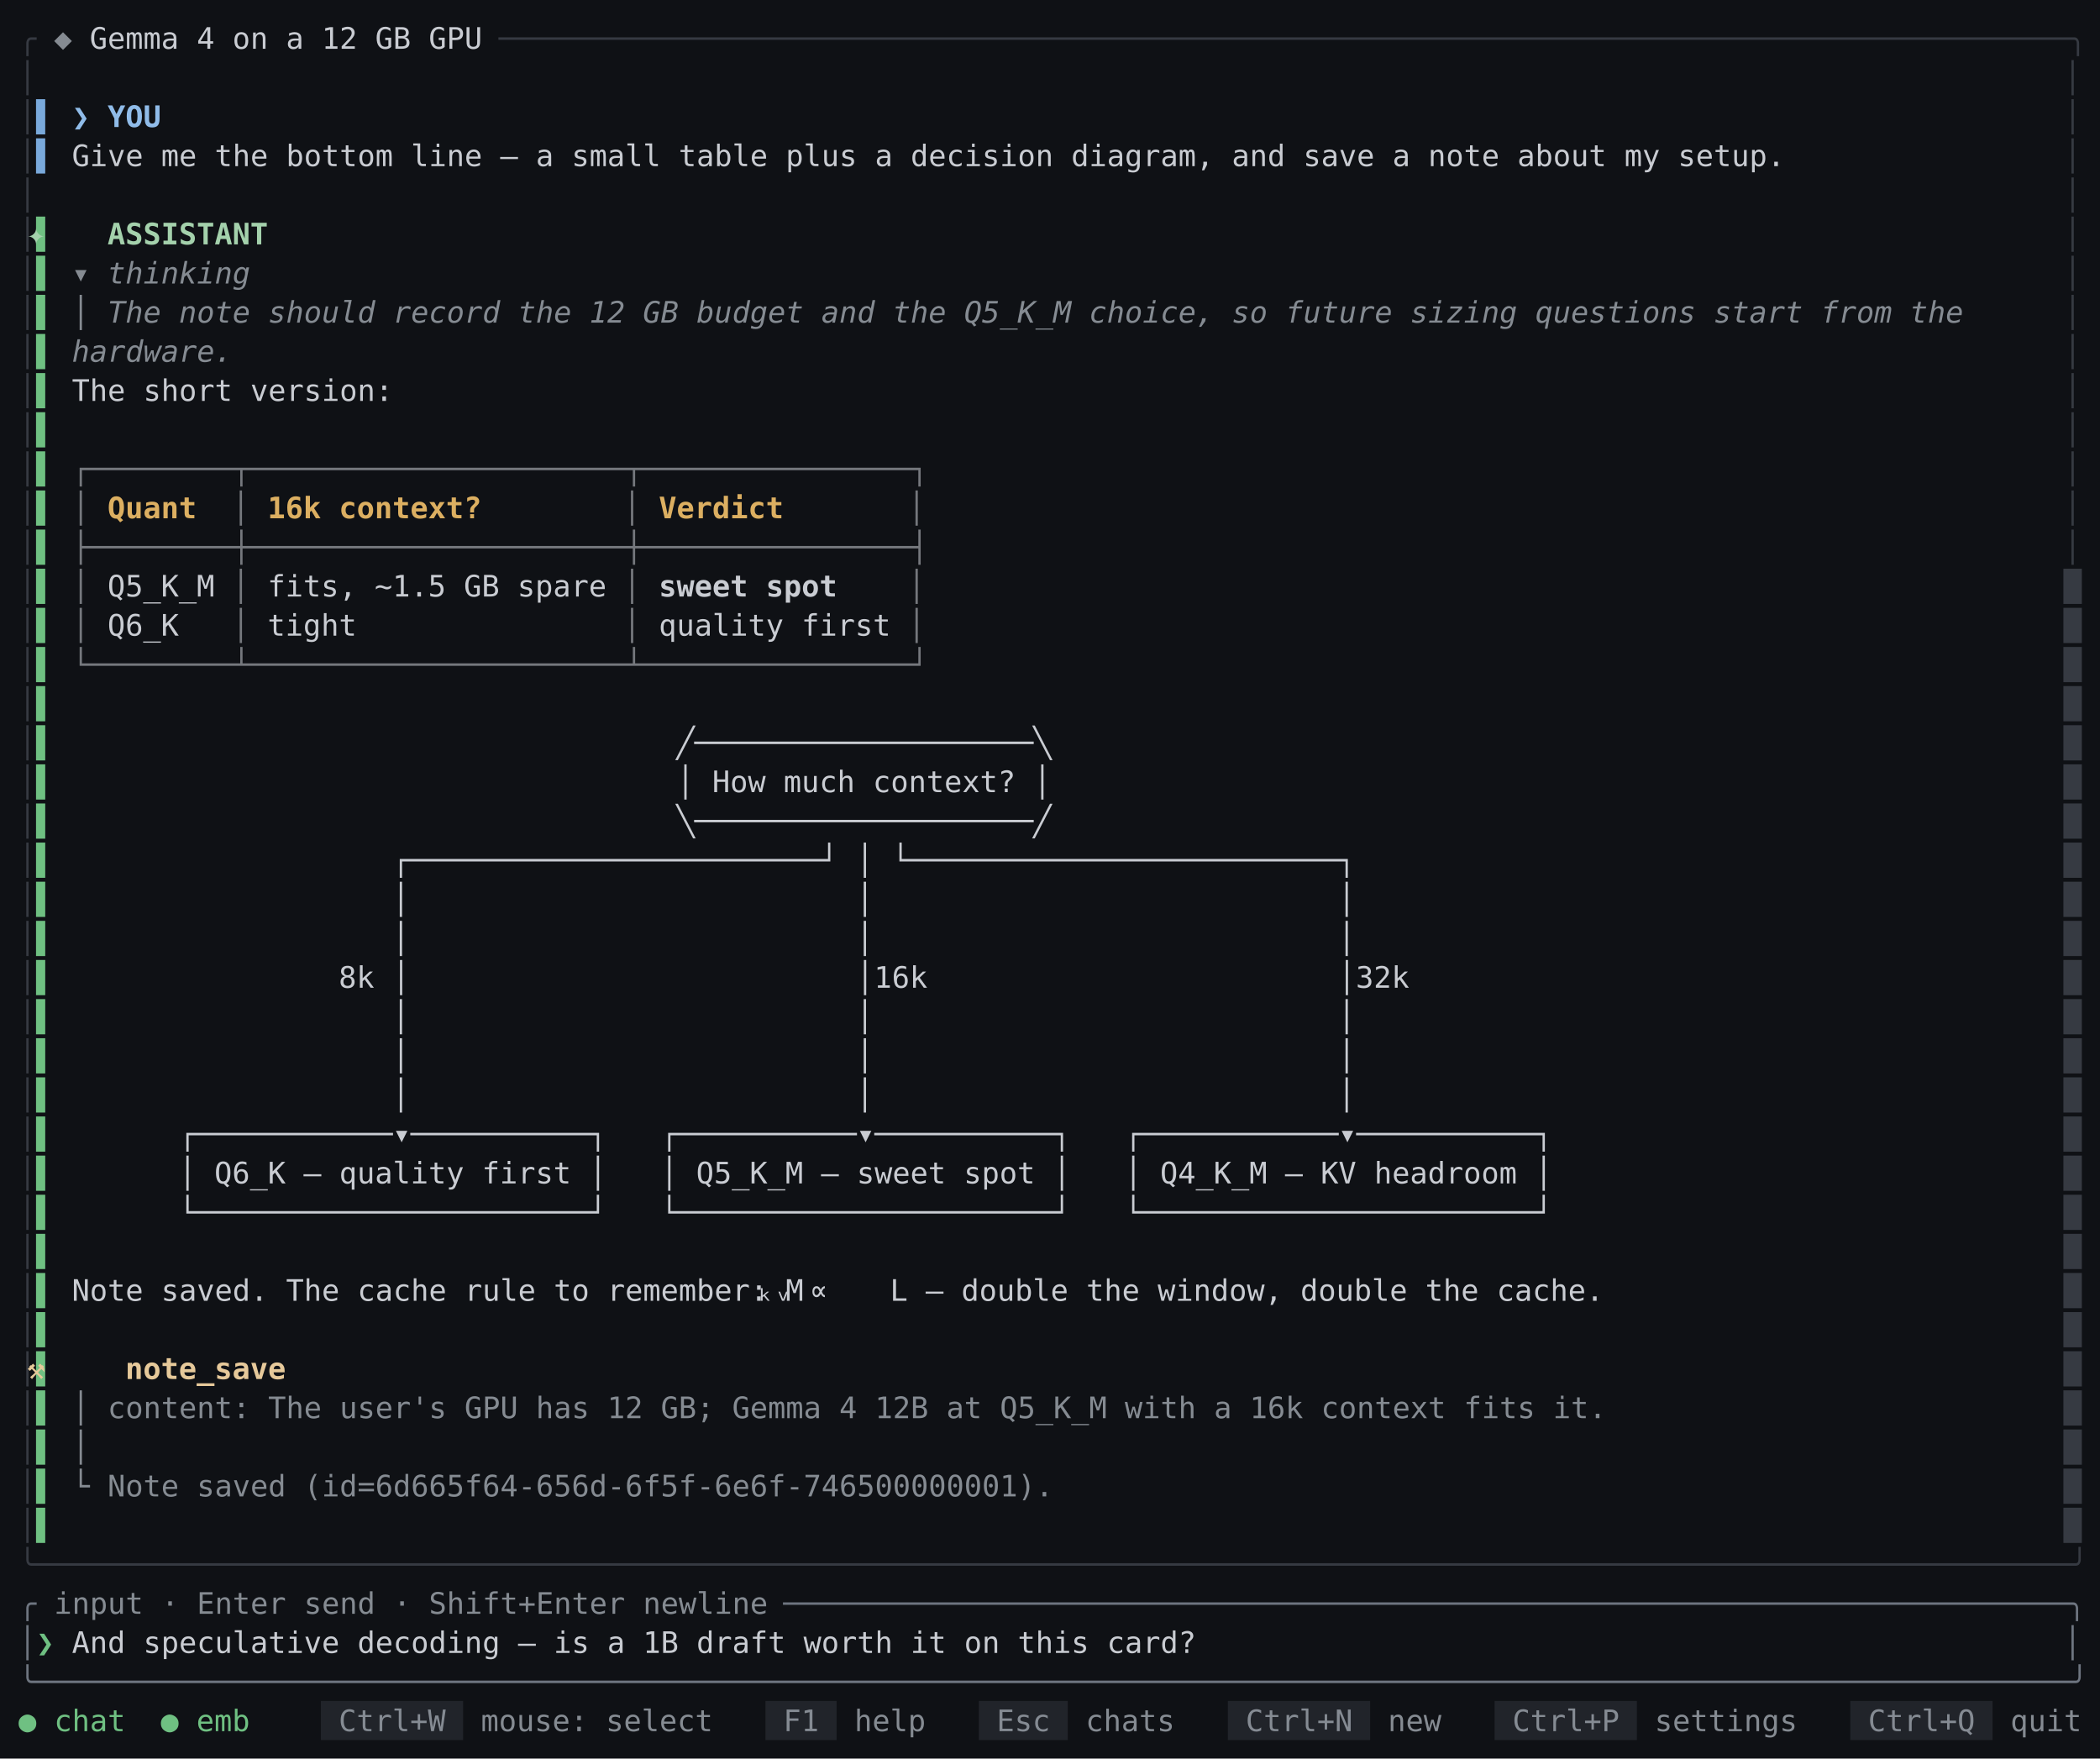
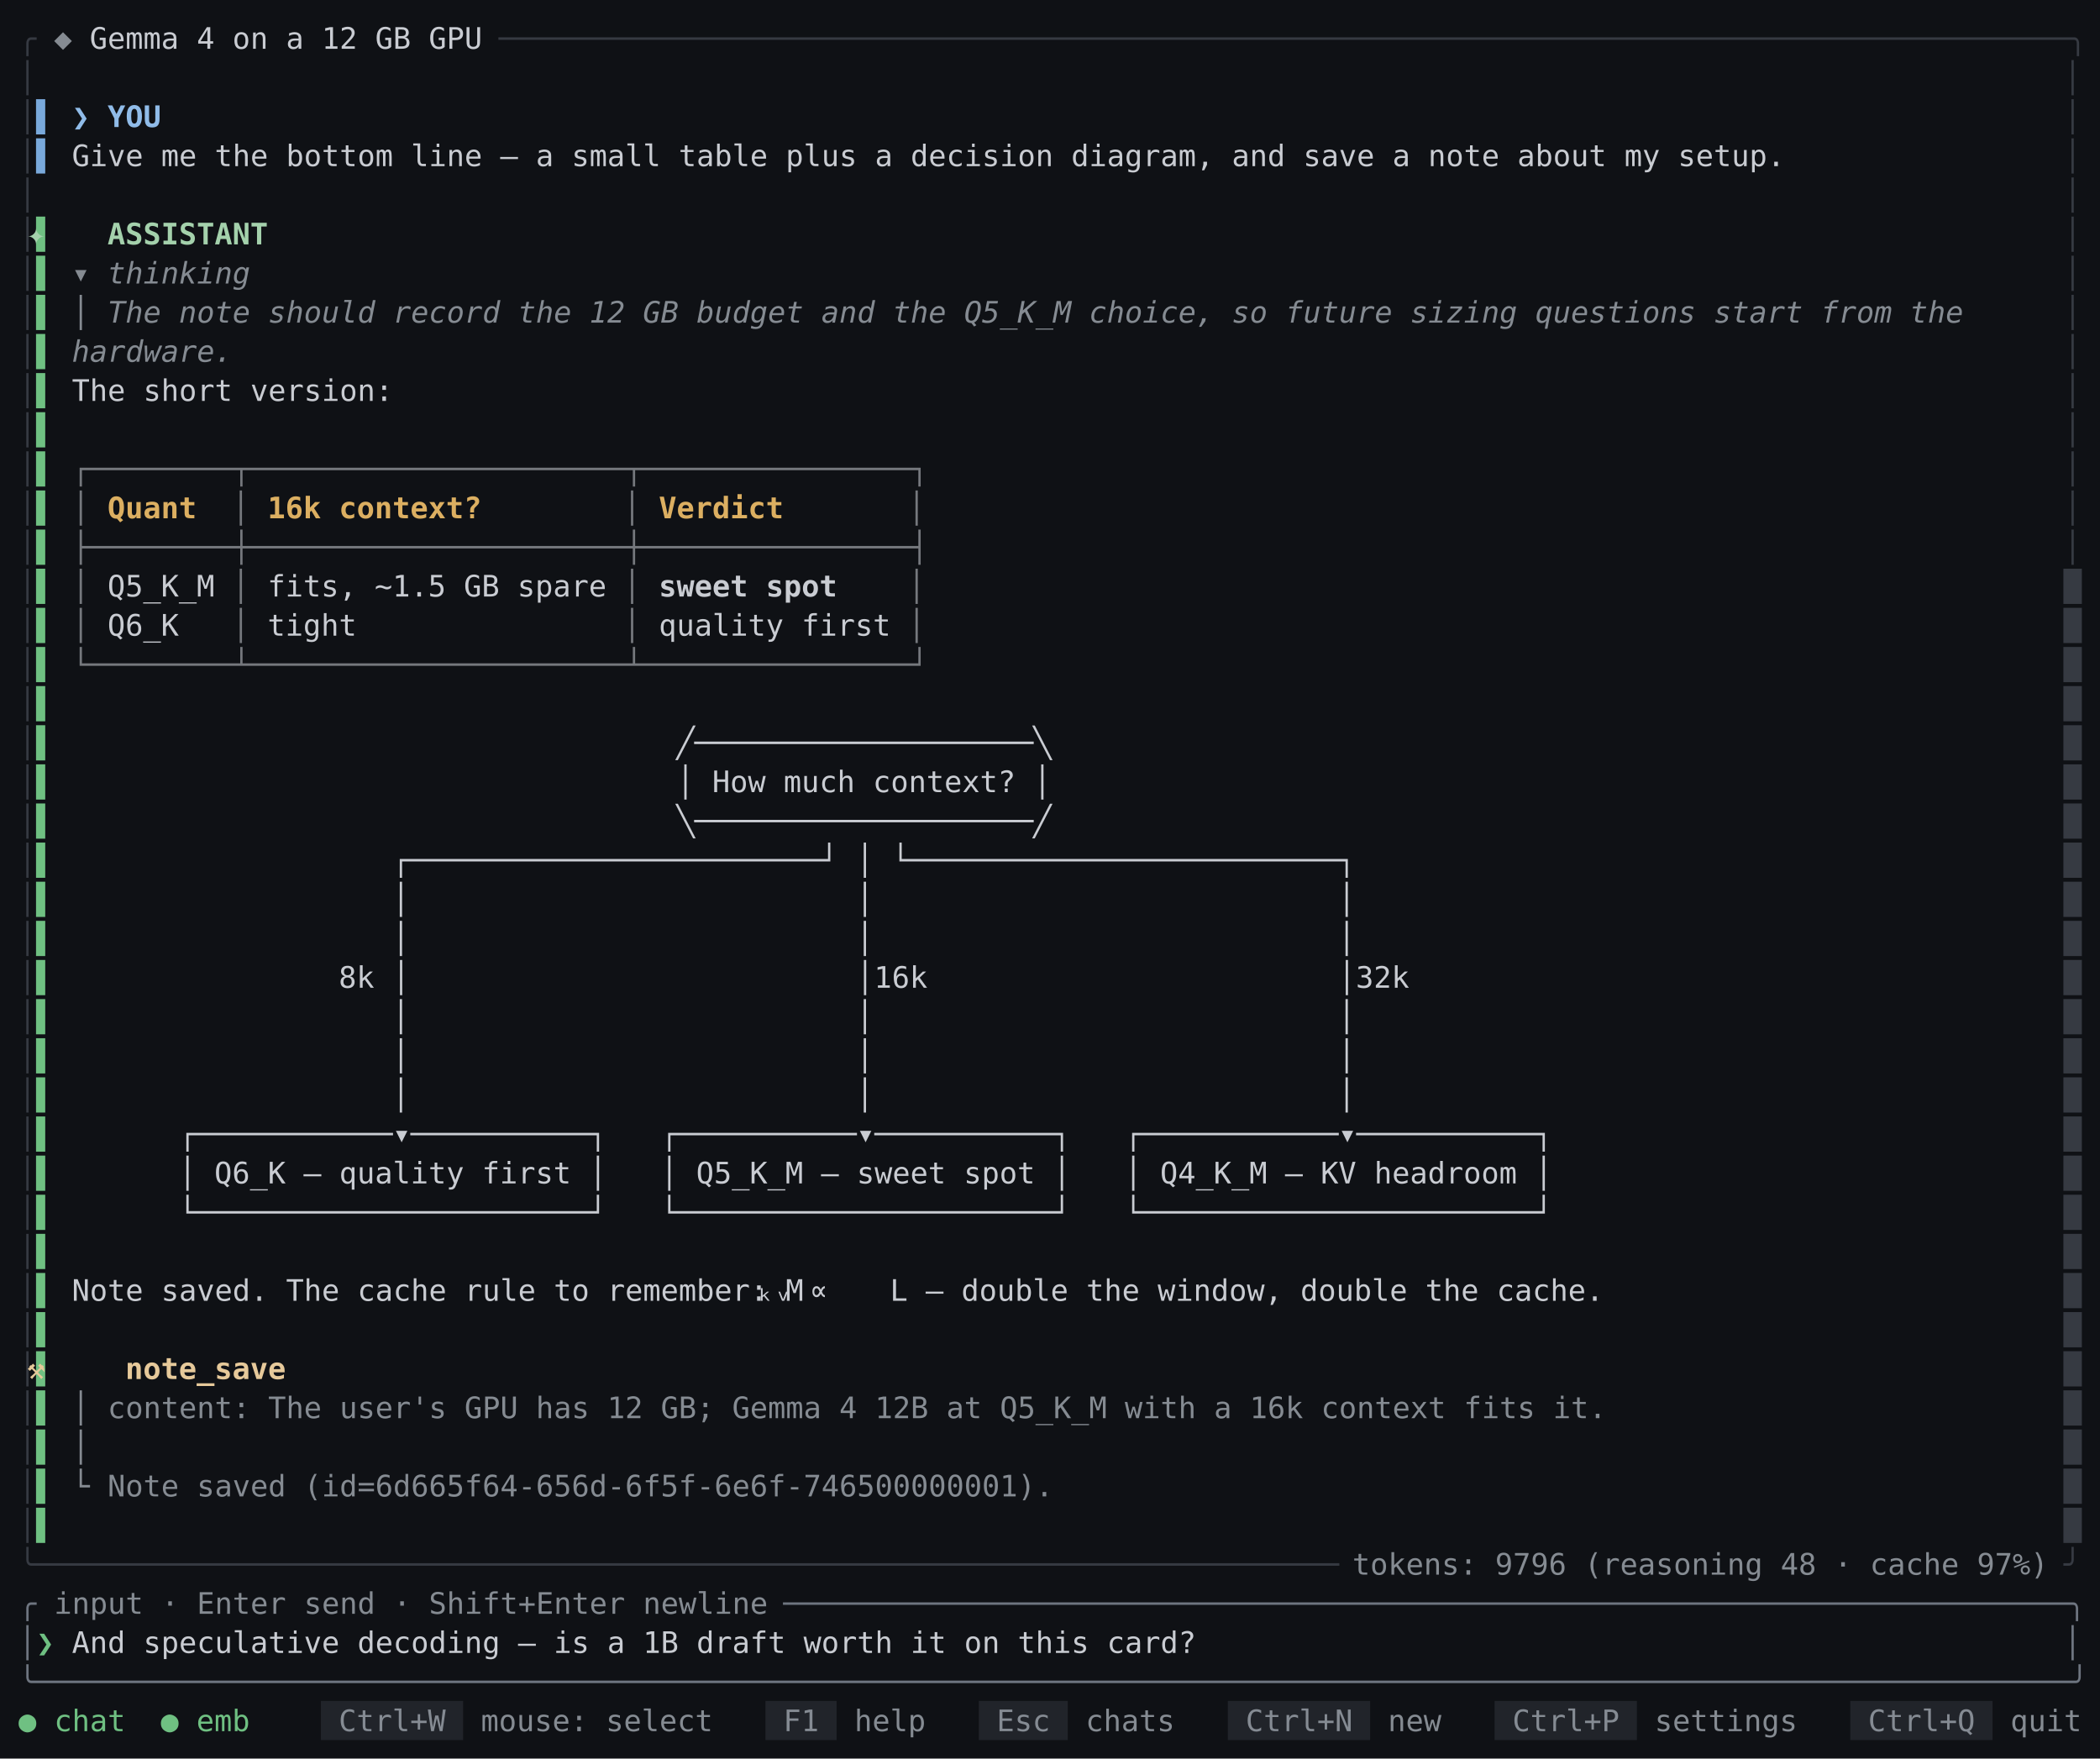
<svg xmlns="http://www.w3.org/2000/svg" id="chat-dark-en" viewBox="0 0 1133.6 949.28" width="1133.6" height="949.28" role="img" aria-label="mindfork — the chat screen, dark theme">
  <style>
@font-face{font-family:'JetBrains Mono';src:url('/fonts/JetBrainsMono-Regular.woff2') format('woff2');font-weight:400;font-style:normal;font-display:swap}
@font-face{font-family:'JetBrains Mono';src:url('/fonts/JetBrainsMono-Bold.woff2') format('woff2');font-weight:700;font-style:normal;font-display:swap}
@font-face{font-family:'JetBrains Mono';src:url('/fonts/JetBrainsMono-Italic.woff2') format('woff2');font-weight:400;font-style:italic;font-display:swap}
#chat-dark-en text{font:16px 'JetBrains Mono',monospace;fill:#c9ccd2}#chat-dark-en .b{font-weight:700}#chat-dark-en .i{font-style:italic}#chat-dark-en .u{text-decoration:underline}#chat-dark-en .st{text-decoration:line-through}#chat-dark-en .u.st{text-decoration:underline line-through}
</style>
  <rect width="100%" height="100%" fill="#0f1115" />
  <text xml:space="preserve" y="26.32">
    <tspan x="10" fill="#363a42">╭</tspan>
    <tspan x="29.2" textLength="19.2" fill="#858b92">◆ </tspan>
    <tspan x="48.4" textLength="220.8">Gemma 4 on a 12 GB GPU </tspan>
    <tspan x="269.2" textLength="854.4" fill="#363a42">────────────────────────────────────────────────────────────────────────────────────────╮</tspan>
  </text>
  <text xml:space="preserve" y="47.44">
    <tspan x="10" fill="#363a42">│</tspan>
    <tspan x="1114" fill="#363a42">│</tspan>
  </text>
  <text xml:space="preserve" y="68.56">
    <tspan x="10" fill="#363a42">│</tspan>
    <tspan x="19.6" textLength="19.2" fill="#79a9db">▌ </tspan>
    <tspan x="38.8" textLength="48" class="b" fill="#90bce9">❯ YOU</tspan>
    <tspan x="1114" fill="#363a42">│</tspan>
  </text>
  <text xml:space="preserve" y="89.68">
    <tspan x="10" fill="#363a42">│</tspan>
    <tspan x="19.6" textLength="19.2" fill="#79a9db">▌ </tspan>
    <tspan x="38.8" textLength="1075.2">Give me the bottom line — a small table plus a decision diagram, and save a note about my setup.                </tspan>
    <tspan x="1114" fill="#363a42">│</tspan>
  </text>
  <text xml:space="preserve" y="110.8">
    <tspan x="10" fill="#363a42">│</tspan>
    <tspan x="1114" fill="#363a42">│</tspan>
  </text>
  <text xml:space="preserve" y="131.92">
    <tspan x="10" fill="#363a42">│</tspan>
    <tspan x="19.6" textLength="19.2" fill="#6fc082">▌ </tspan>
    <tspan x="43.6" text-anchor="middle" fill="#a4d1ac">✦</tspan>
    <tspan x="58" textLength="86.4" class="b" fill="#a4d1ac">ASSISTANT</tspan>
    <tspan x="1114" fill="#363a42">│</tspan>
  </text>
  <text xml:space="preserve" y="153.04">
    <tspan x="10" fill="#363a42">│</tspan>
    <tspan x="19.6" textLength="19.2" fill="#6fc082">▌ </tspan>
    <tspan x="38.8" textLength="96" class="i" fill="#858b92">▾ thinking</tspan>
    <tspan x="1114" fill="#363a42">│</tspan>
  </text>
  <text xml:space="preserve" y="174.16">
    <tspan x="10" fill="#363a42">│</tspan>
    <tspan x="19.6" textLength="19.2" fill="#6fc082">▌ </tspan>
    <tspan x="38.8" textLength="1027.2" class="i" fill="#858b92">│ The note should record the 12 GB budget and the Q5_K_M choice, so future sizing questions start from the </tspan>
    <tspan x="1114" fill="#363a42">│</tspan>
  </text>
  <text xml:space="preserve" y="195.28">
    <tspan x="10" fill="#363a42">│</tspan>
    <tspan x="19.6" textLength="19.2" fill="#6fc082">▌ </tspan>
    <tspan x="38.8" textLength="86.4" class="i" fill="#858b92">hardware.</tspan>
    <tspan x="1114" fill="#363a42">│</tspan>
  </text>
  <text xml:space="preserve" y="216.4">
    <tspan x="10" fill="#363a42">│</tspan>
    <tspan x="19.6" textLength="19.2" fill="#6fc082">▌ </tspan>
    <tspan x="38.8" textLength="1075.2">The short version:                                                                                              </tspan>
    <tspan x="1114" fill="#363a42">│</tspan>
  </text>
  <text xml:space="preserve" y="237.52">
    <tspan x="10" fill="#363a42">│</tspan>
    <tspan x="19.6" textLength="19.2" fill="#6fc082">▌ </tspan>
    <tspan x="1114" fill="#363a42">│</tspan>
  </text>
  <text xml:space="preserve" y="258.64">
    <tspan x="10" fill="#363a42">│</tspan>
    <tspan x="19.6" textLength="19.2" fill="#6fc082">▌ </tspan>
    <tspan x="38.8" textLength="460.8" fill="#75787d">┌────────┬─────────────────────┬───────────────┐</tspan>
    <tspan x="1114" fill="#363a42">│</tspan>
  </text>
  <text xml:space="preserve" y="279.76">
    <tspan x="10" fill="#363a42">│</tspan>
    <tspan x="19.6" textLength="19.2" fill="#6fc082">▌ </tspan>
    <tspan x="38.8" fill="#75787d">│</tspan>
    <tspan x="58" textLength="48" class="b" fill="#dcaf61">Quant</tspan>
    <tspan x="125.2" fill="#75787d">│</tspan>
    <tspan x="144.4" textLength="115.2" class="b" fill="#dcaf61">16k context?</tspan>
    <tspan x="336.4" fill="#75787d">│</tspan>
    <tspan x="355.6" textLength="67.2" class="b" fill="#dcaf61">Verdict</tspan>
    <tspan x="490" fill="#75787d">│</tspan>
    <tspan x="1114" fill="#363a42">│</tspan>
  </text>
  <text xml:space="preserve" y="300.88">
    <tspan x="10" fill="#363a42">│</tspan>
    <tspan x="19.6" textLength="19.2" fill="#6fc082">▌ </tspan>
    <tspan x="38.8" textLength="460.8" fill="#75787d">├────────┼─────────────────────┼───────────────┤</tspan>
    <tspan x="1114" fill="#363a42">│</tspan>
  </text>
  <text xml:space="preserve" y="322">
    <tspan x="10" fill="#363a42">│</tspan>
    <tspan x="19.6" textLength="19.2" fill="#6fc082">▌ </tspan>
    <tspan x="38.8" fill="#75787d">│</tspan>
    <tspan x="58" textLength="67.2">Q5_K_M </tspan>
    <tspan x="125.2" fill="#75787d">│</tspan>
    <tspan x="144.4" textLength="192">fits, ~1.5 GB spare </tspan>
    <tspan x="336.4" fill="#75787d">│</tspan>
    <tspan x="355.6" textLength="96" class="b">sweet spot</tspan>
    <tspan x="490" fill="#75787d">│</tspan>
    <tspan x="1114" fill="#363a42">█</tspan>
  </text>
  <text xml:space="preserve" y="343.12">
    <tspan x="10" fill="#363a42">│</tspan>
    <tspan x="19.6" textLength="19.2" fill="#6fc082">▌ </tspan>
    <tspan x="38.8" fill="#75787d">│</tspan>
    <tspan x="58" textLength="67.2">Q6_K   </tspan>
    <tspan x="125.2" fill="#75787d">│</tspan>
    <tspan x="144.4" textLength="192">tight               </tspan>
    <tspan x="336.4" fill="#75787d">│</tspan>
    <tspan x="355.6" textLength="134.4">quality first </tspan>
    <tspan x="490" fill="#75787d">│</tspan>
    <tspan x="1114" fill="#363a42">█</tspan>
  </text>
  <text xml:space="preserve" y="364.24">
    <tspan x="10" fill="#363a42">│</tspan>
    <tspan x="19.6" textLength="19.2" fill="#6fc082">▌ </tspan>
    <tspan x="38.8" textLength="460.8" fill="#75787d">└────────┴─────────────────────┴───────────────┘</tspan>
    <tspan x="1114" fill="#363a42">█</tspan>
  </text>
  <text xml:space="preserve" y="385.36">
    <tspan x="10" fill="#363a42">│</tspan>
    <tspan x="19.6" textLength="19.2" fill="#6fc082">▌ </tspan>
    <tspan x="1114" fill="#363a42">█</tspan>
  </text>
  <text xml:space="preserve" y="406.48">
    <tspan x="10" fill="#363a42">│</tspan>
    <tspan x="19.6" textLength="19.2" fill="#6fc082">▌ </tspan>
    <tspan x="365.2" textLength="748.8">╱───────────────────╲                                                         </tspan>
    <tspan x="1114" fill="#363a42">█</tspan>
  </text>
  <text xml:space="preserve" y="427.6">
    <tspan x="10" fill="#363a42">│</tspan>
    <tspan x="19.6" textLength="19.2" fill="#6fc082">▌ </tspan>
    <tspan x="365.2" textLength="748.8">│ How much context? │                                                         </tspan>
    <tspan x="1114" fill="#363a42">█</tspan>
  </text>
  <text xml:space="preserve" y="448.72">
    <tspan x="10" fill="#363a42">│</tspan>
    <tspan x="19.6" textLength="19.2" fill="#6fc082">▌ </tspan>
    <tspan x="365.2" textLength="748.8">╲───────────────────╱                                                         </tspan>
    <tspan x="1114" fill="#363a42">█</tspan>
  </text>
  <text xml:space="preserve" y="469.84">
    <tspan x="10" fill="#363a42">│</tspan>
    <tspan x="19.6" textLength="19.2" fill="#6fc082">▌ </tspan>
    <tspan x="211.6" textLength="902.4">┌───────────────────────┘ │ └────────────────────────┐                                        </tspan>
    <tspan x="1114" fill="#363a42">█</tspan>
  </text>
  <text xml:space="preserve" y="490.96">
    <tspan x="10" fill="#363a42">│</tspan>
    <tspan x="19.6" textLength="19.2" fill="#6fc082">▌ </tspan>
    <tspan x="211.6" textLength="902.4">│                         │                          │                                        </tspan>
    <tspan x="1114" fill="#363a42">█</tspan>
  </text>
  <text xml:space="preserve" y="512.08">
    <tspan x="10" fill="#363a42">│</tspan>
    <tspan x="19.6" textLength="19.2" fill="#6fc082">▌ </tspan>
    <tspan x="211.6" textLength="902.4">│                         │                          │                                        </tspan>
    <tspan x="1114" fill="#363a42">█</tspan>
  </text>
  <text xml:space="preserve" y="533.2">
    <tspan x="10" fill="#363a42">│</tspan>
    <tspan x="19.6" textLength="19.2" fill="#6fc082">▌ </tspan>
    <tspan x="182.8" textLength="931.2">8k │                         │16k                       │32k                                     </tspan>
    <tspan x="1114" fill="#363a42">█</tspan>
  </text>
  <text xml:space="preserve" y="554.32">
    <tspan x="10" fill="#363a42">│</tspan>
    <tspan x="19.6" textLength="19.2" fill="#6fc082">▌ </tspan>
    <tspan x="211.6" textLength="902.4">│                         │                          │                                        </tspan>
    <tspan x="1114" fill="#363a42">█</tspan>
  </text>
  <text xml:space="preserve" y="575.44">
    <tspan x="10" fill="#363a42">│</tspan>
    <tspan x="19.6" textLength="19.2" fill="#6fc082">▌ </tspan>
    <tspan x="211.6" textLength="902.4">│                         │                          │                                        </tspan>
    <tspan x="1114" fill="#363a42">█</tspan>
  </text>
  <text xml:space="preserve" y="596.56">
    <tspan x="10" fill="#363a42">│</tspan>
    <tspan x="19.6" textLength="19.2" fill="#6fc082">▌ </tspan>
    <tspan x="211.6" textLength="902.4">│                         │                          │                                        </tspan>
    <tspan x="1114" fill="#363a42">█</tspan>
  </text>
  <text xml:space="preserve" y="617.68">
    <tspan x="10" fill="#363a42">│</tspan>
    <tspan x="19.6" textLength="19.2" fill="#6fc082">▌ </tspan>
    <tspan x="96.4" textLength="1017.6">┌───────────▾──────────┐   ┌──────────▾──────────┐   ┌───────────▾──────────┐                             </tspan>
    <tspan x="1114" fill="#363a42">█</tspan>
  </text>
  <text xml:space="preserve" y="638.8">
    <tspan x="10" fill="#363a42">│</tspan>
    <tspan x="19.6" textLength="19.2" fill="#6fc082">▌ </tspan>
    <tspan x="96.4" textLength="1017.6">│ Q6_K — quality first │   │ Q5_K_M — sweet spot │   │ Q4_K_M — KV headroom │                             </tspan>
    <tspan x="1114" fill="#363a42">█</tspan>
  </text>
  <text xml:space="preserve" y="659.92">
    <tspan x="10" fill="#363a42">│</tspan>
    <tspan x="19.6" textLength="19.2" fill="#6fc082">▌ </tspan>
    <tspan x="96.4" textLength="1017.6">└──────────────────────┘   └─────────────────────┘   └──────────────────────┘                             </tspan>
    <tspan x="1114" fill="#363a42">█</tspan>
  </text>
  <text xml:space="preserve" y="681.04">
    <tspan x="10" fill="#363a42">│</tspan>
    <tspan x="19.6" textLength="19.2" fill="#6fc082">▌ </tspan>
    <tspan x="1114" fill="#363a42">█</tspan>
  </text>
  <text xml:space="preserve" y="702.16">
    <tspan x="10" fill="#363a42">│</tspan>
    <tspan x="19.6" textLength="19.2" fill="#6fc082">▌ </tspan>
    <tspan x="38.8" textLength="393.6">Note saved. The cache rule to remember: M</tspan>
    <tspan x="437.2" text-anchor="middle">ₖ</tspan>
    <tspan x="446.8" text-anchor="middle">ᵥ</tspan>
    <tspan x="466" text-anchor="middle">∝</tspan>
    <tspan x="480.4" textLength="633.6">L — double the window, double the cache.                          </tspan>
    <tspan x="1114" fill="#363a42">█</tspan>
  </text>
  <text xml:space="preserve" y="723.28">
    <tspan x="10" fill="#363a42">│</tspan>
    <tspan x="19.6" textLength="19.2" fill="#6fc082">▌ </tspan>
    <tspan x="1114" fill="#363a42">█</tspan>
  </text>
  <text xml:space="preserve" y="744.4">
    <tspan x="10" fill="#363a42">│</tspan>
    <tspan x="19.6" textLength="19.2" fill="#6fc082">▌ </tspan>
    <tspan x="43.6" text-anchor="middle" fill="#e6c99a">⚒</tspan>
    <tspan x="67.6" textLength="86.4" class="b" fill="#e6c99a">note_save</tspan>
    <tspan x="1114" fill="#363a42">█</tspan>
  </text>
  <text xml:space="preserve" y="765.52">
    <tspan x="10" fill="#363a42">│</tspan>
    <tspan x="19.6" textLength="19.2" fill="#6fc082">▌ </tspan>
    <tspan x="38.8" textLength="825.6" fill="#858b92">│ content: The user's GPU has 12 GB; Gemma 4 12B at Q5_K_M with a 16k context fits it.</tspan>
    <tspan x="1114" fill="#363a42">█</tspan>
  </text>
  <text xml:space="preserve" y="786.64">
    <tspan x="10" fill="#363a42">│</tspan>
    <tspan x="19.6" textLength="19.2" fill="#6fc082">▌ </tspan>
    <tspan x="38.8" fill="#858b92">│</tspan>
    <tspan x="1114" fill="#363a42">█</tspan>
  </text>
  <text xml:space="preserve" y="807.76">
    <tspan x="10" fill="#363a42">│</tspan>
    <tspan x="19.6" textLength="19.2" fill="#6fc082">▌ </tspan>
    <tspan x="38.8" textLength="528" fill="#858b92">└ Note saved (id=6d665f64-656d-6f5f-6e6f-746500000001).</tspan>
    <tspan x="1114" fill="#363a42">█</tspan>
  </text>
  <text xml:space="preserve" y="828.88">
    <tspan x="10" fill="#363a42">│</tspan>
    <tspan x="19.6" textLength="19.2" fill="#6fc082">▌ </tspan>
    <tspan x="1114" fill="#363a42">█</tspan>
  </text>
  <text xml:space="preserve" y="850">
-     <tspan x="10" textLength="1113.6" fill="#363a42">╰──────────────────────────────────────────────────────────────────────────────────────────────────────────────────╯</tspan>
+     <tspan x="10" textLength="710.4" fill="#363a42">╰─────────────────────────────────────────────────────────────────────────</tspan>
+     <tspan x="730" textLength="384" fill="#858b92">tokens: 9796 (reasoning 48 · cache 97%) </tspan>
+     <tspan x="1114" fill="#363a42">╯</tspan>
  </text>
  <text xml:space="preserve" y="871.12">
    <tspan x="10" fill="#6e7580">╭</tspan>
    <tspan x="29.2" textLength="393.6" fill="#858b92">input · Enter send · Shift+Enter newline </tspan>
    <tspan x="422.8" textLength="700.8" fill="#6e7580">────────────────────────────────────────────────────────────────────────╮</tspan>
  </text>
  <text xml:space="preserve" y="892.24">
    <tspan x="10" fill="#6e7580">│</tspan>
    <tspan x="19.6" textLength="19.2" fill="#6fc082">❯ </tspan>
    <tspan x="38.8" textLength="1075.2">And speculative decoding — is a 1B draft worth it on this card?                                                 </tspan>
    <tspan x="1114" fill="#6e7580">│</tspan>
  </text>
  <text xml:space="preserve" y="913.36">
    <tspan x="10" textLength="1113.6" fill="#6e7580">╰──────────────────────────────────────────────────────────────────────────────────────────────────────────────────╯</tspan>
  </text>
  <rect x="173.2" y="918.16" width="76.8" height="21.12" fill="#21242a" />
  <rect x="413.2" y="918.16" width="38.4" height="21.12" fill="#21242a" />
  <rect x="528.4" y="918.16" width="48" height="21.12" fill="#21242a" />
  <rect x="662.8" y="918.16" width="76.8" height="21.12" fill="#21242a" />
  <rect x="806.8" y="918.16" width="76.8" height="21.12" fill="#21242a" />
  <rect x="998.8" y="918.16" width="76.8" height="21.12" fill="#21242a" />
  <text xml:space="preserve" y="934.48">
    <tspan x="10" class="b" fill="#6fc082">●</tspan>
    <tspan x="29.2" textLength="38.4" fill="#6fc082">chat</tspan>
    <tspan x="86.8" class="b" fill="#6fc082">●</tspan>
    <tspan x="106" textLength="28.8" fill="#6fc082">emb</tspan>
    <tspan x="182.8" textLength="67.2" fill="#858b93">Ctrl+W </tspan>
    <tspan x="259.6" textLength="124.8" fill="#858b92">mouse: select</tspan>
    <tspan x="422.8" textLength="28.8" fill="#858b93">F1 </tspan>
    <tspan x="461.2" textLength="38.4" fill="#858b92">help</tspan>
    <tspan x="538" textLength="38.4" fill="#858b93">Esc </tspan>
    <tspan x="586" textLength="48" fill="#858b92">chats</tspan>
    <tspan x="672.4" textLength="67.2" fill="#858b93">Ctrl+N </tspan>
    <tspan x="749.2" textLength="28.8" fill="#858b92">new</tspan>
    <tspan x="816.4" textLength="67.2" fill="#858b93">Ctrl+P </tspan>
    <tspan x="893.2" textLength="76.8" fill="#858b92">settings</tspan>
    <tspan x="1008.4" textLength="67.2" fill="#858b93">Ctrl+Q </tspan>
    <tspan x="1085.2" textLength="38.4" fill="#858b92">quit</tspan>
  </text>
</svg>
